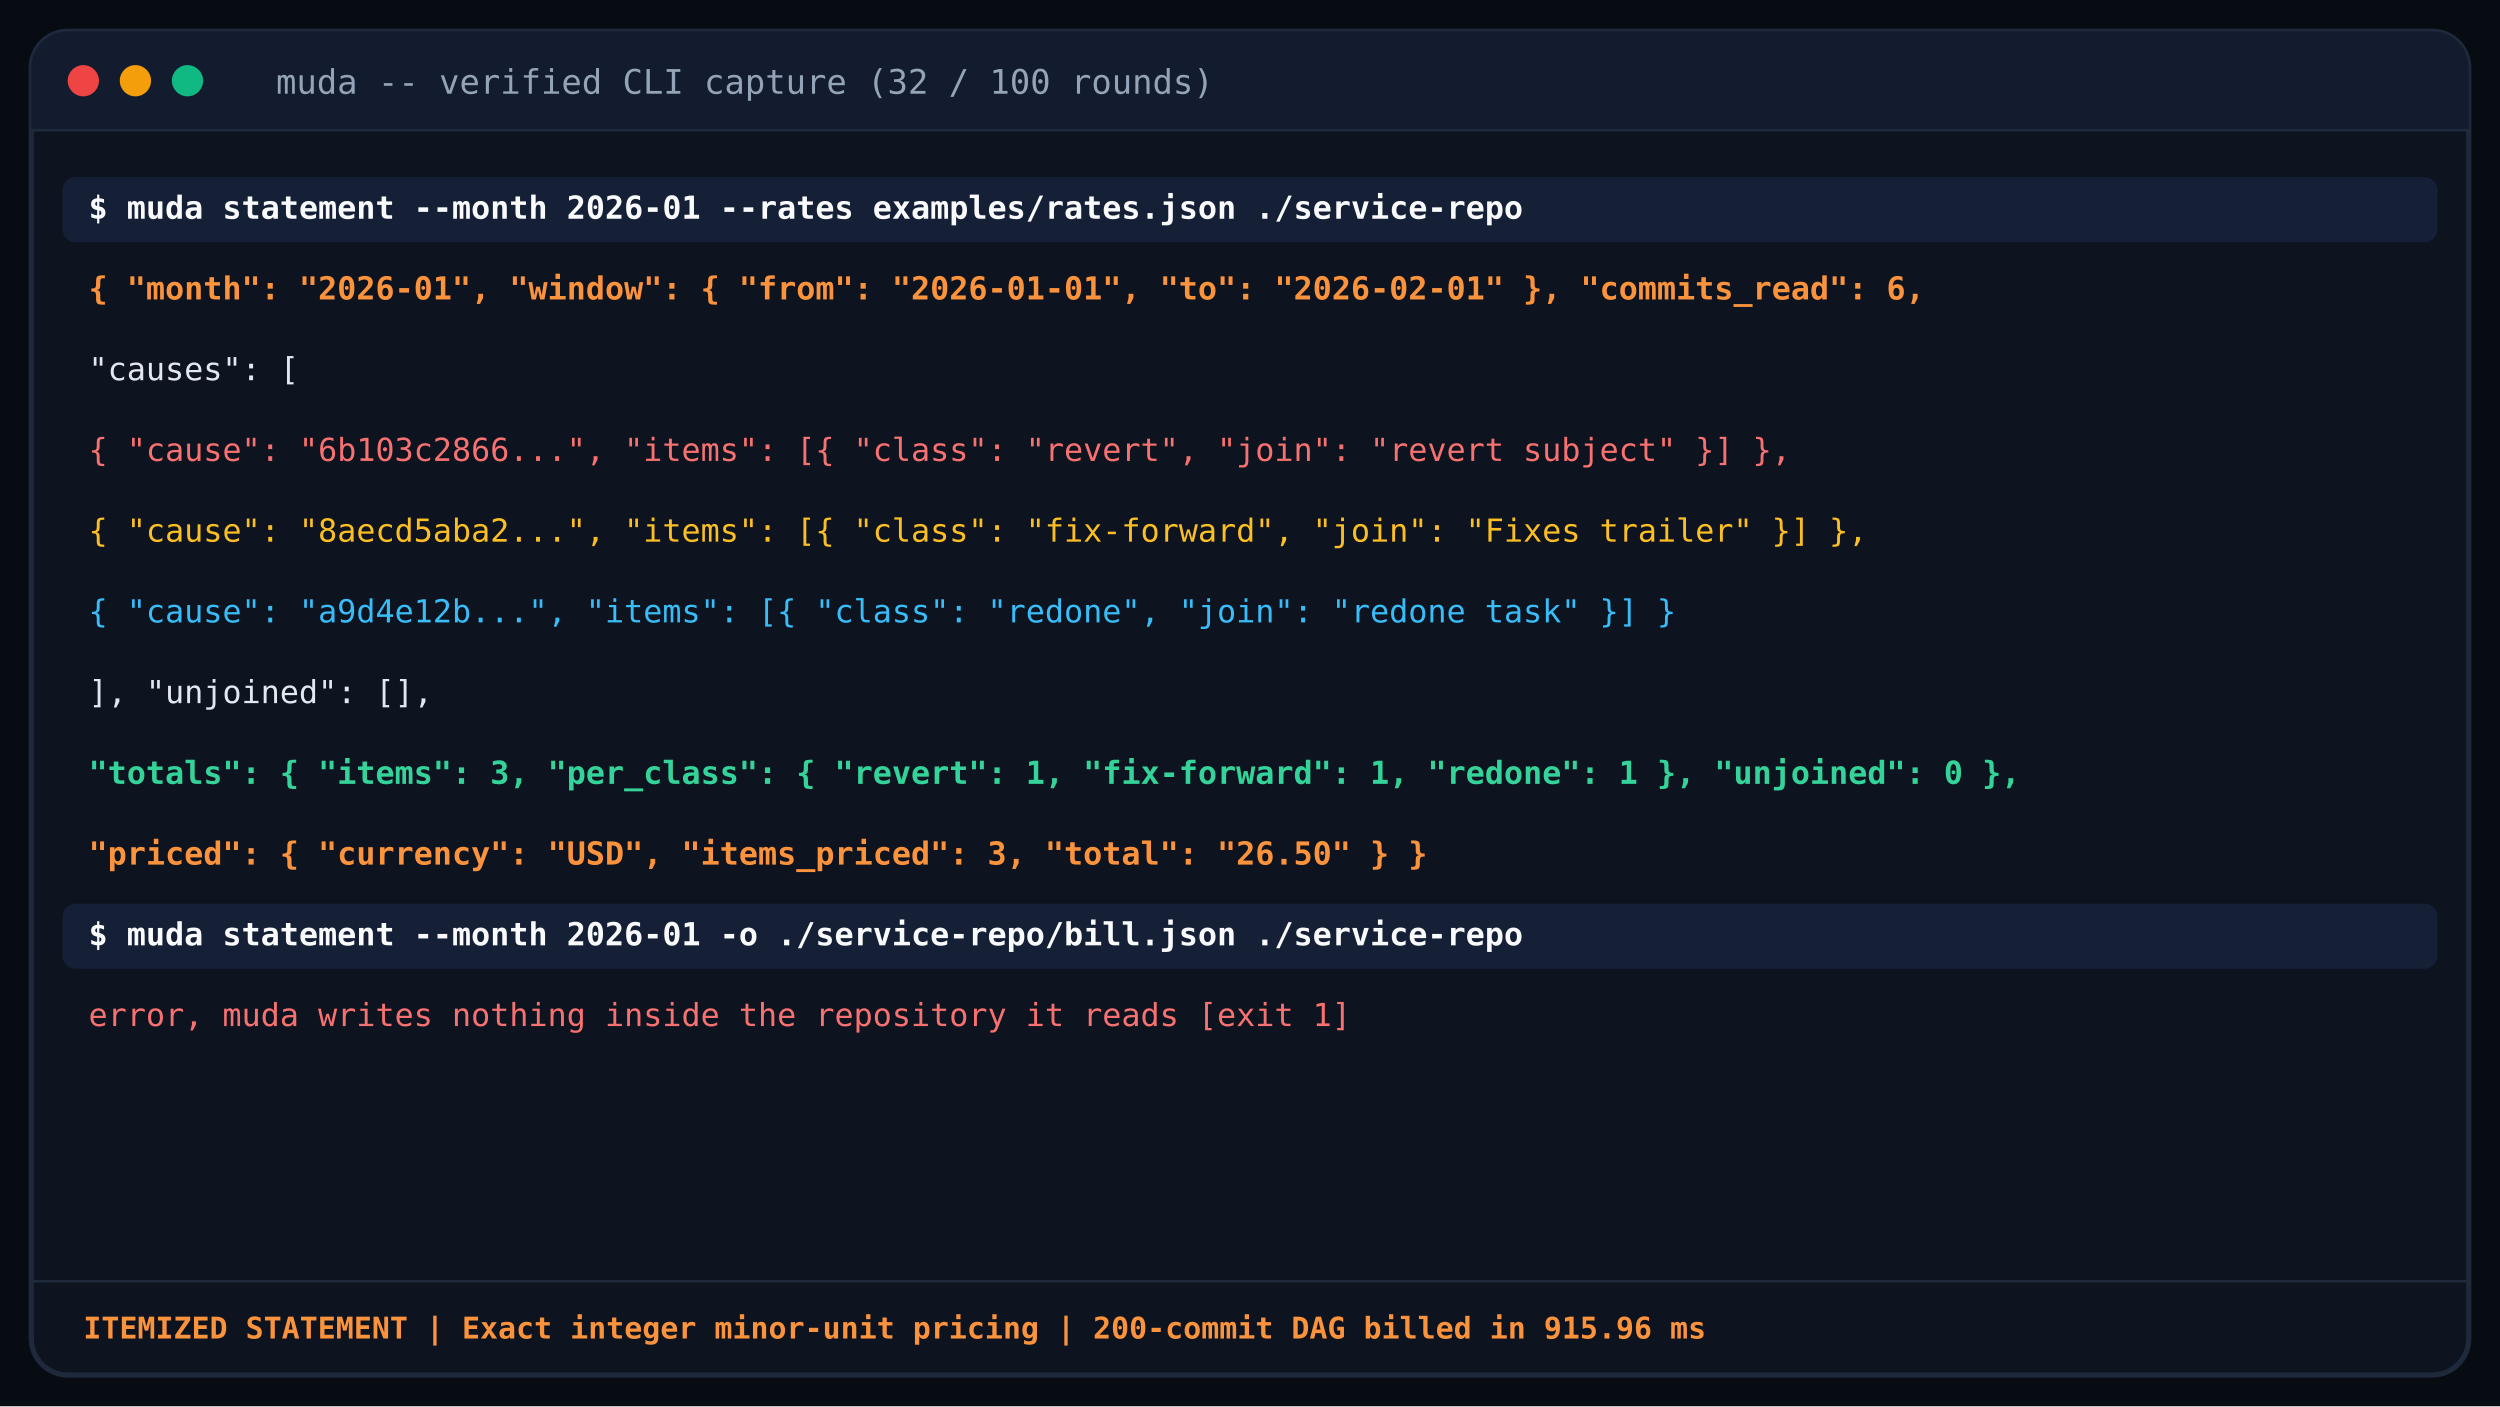
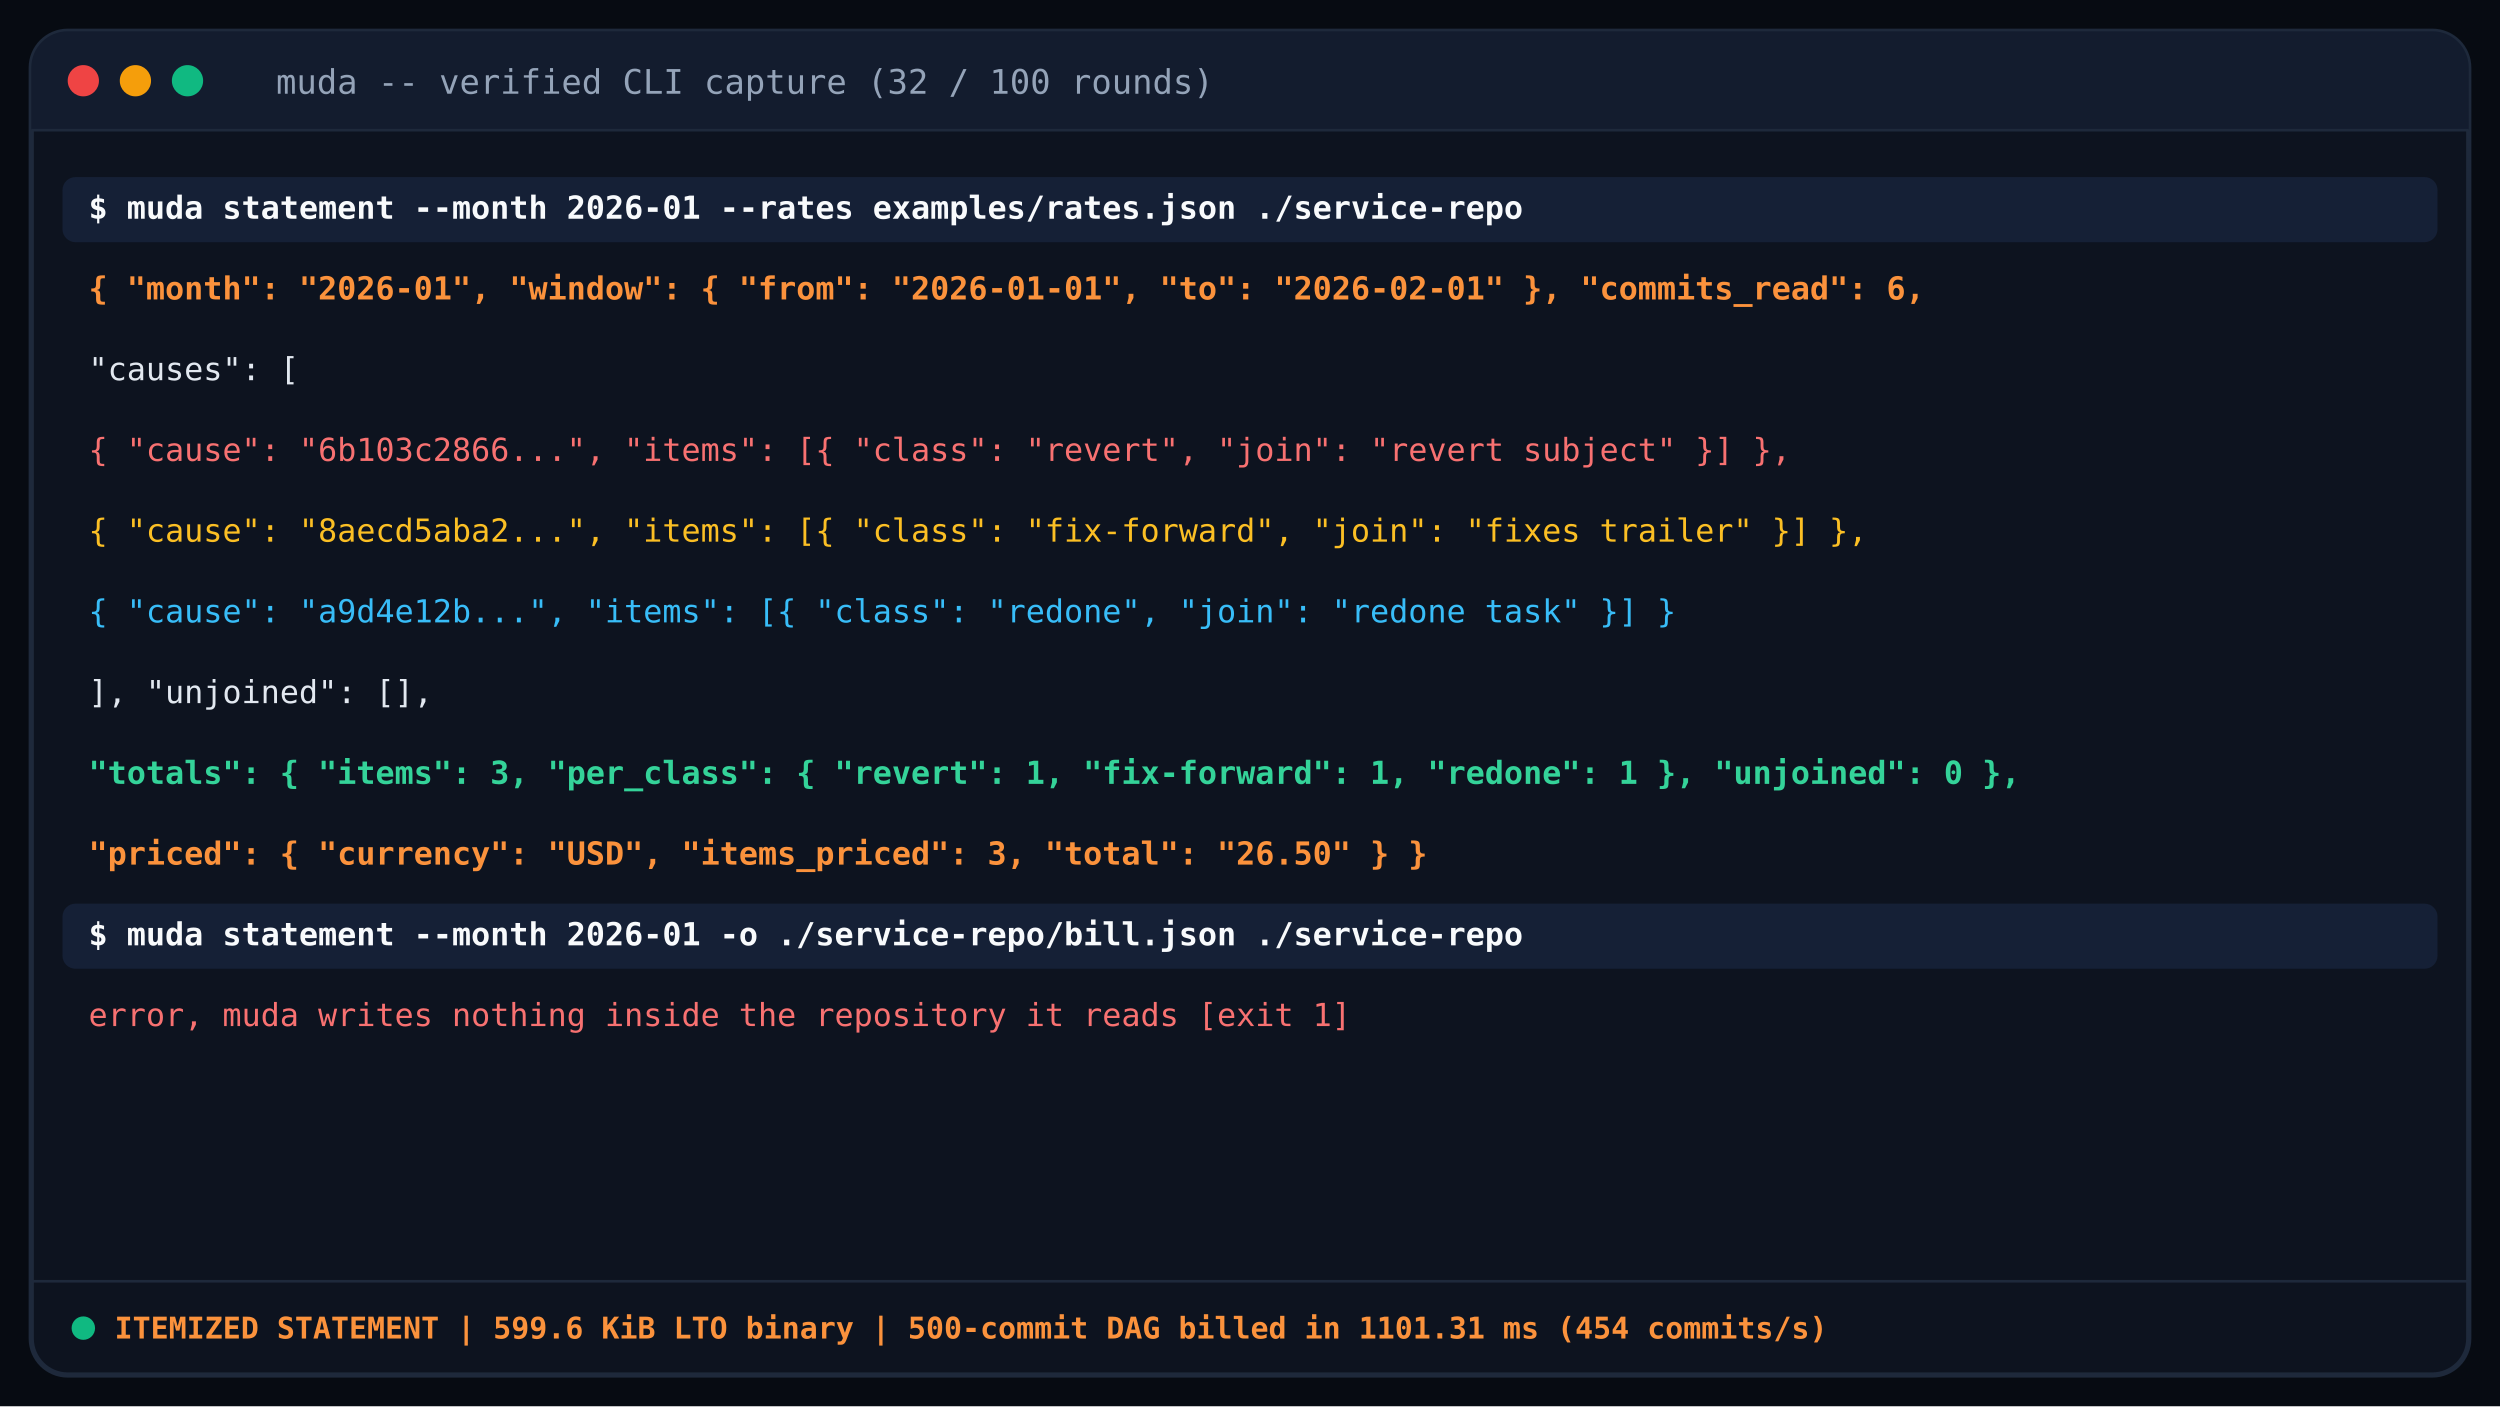
<svg xmlns="http://www.w3.org/2000/svg" viewBox="0 0 960 540" width="960" height="540" role="img" aria-label="muda terminal showcase">
  <rect width="960" height="540" fill="#070B12" />
  <rect x="12" y="12" width="936" height="516" rx="14" fill="#0D131F" stroke="#1E293B" stroke-width="2" />
  <path d="M 26 12 H 934 A 14 14 0 0 1 948 26 V 50 H 12 V 26 A 14 14 0 0 1 26 12 Z" fill="#131C2E" />
  <line x1="12" y1="50" x2="948" y2="50" stroke="#1E293B" stroke-width="1" />
  <circle cx="32" cy="31" r="6" fill="#EF4444" />
  <circle cx="52" cy="31" r="6" fill="#F59E0B" />
  <circle cx="72" cy="31" r="6" fill="#10B981" />
  <text x="106" y="36" font-family="ui-monospace, SFMono-Regular, Menlo, Consolas, monospace" font-size="13" fill="#94A3B8">muda  --  verified CLI capture  (32 / 100 rounds)</text>
  <rect x="24" y="68" width="912" height="25" rx="5" fill="#152036" />
  <text x="34" y="84" font-family="ui-monospace, SFMono-Regular, Menlo, Consolas, monospace" font-size="12.2" font-weight="600" fill="#F8FAFC">$ muda statement --month 2026-01 --rates examples/rates.json ./service-repo</text>
  <text x="34" y="115" font-family="ui-monospace, SFMono-Regular, Menlo, Consolas, monospace" font-size="12.2" font-weight="600" fill="#FB923C">{ "month": "2026-01", "window": { "from": "2026-01-01", "to": "2026-02-01" }, "commits_read": 6,</text>
  <text x="34" y="146" font-family="ui-monospace, SFMono-Regular, Menlo, Consolas, monospace" font-size="12.2" fill="#E2E8F0">  "causes": [</text>
  <text x="34" y="177" font-family="ui-monospace, SFMono-Regular, Menlo, Consolas, monospace" font-size="12.2" fill="#F87171">    { "cause": "6b103c2866...", "items": [{ "class": "revert",      "join": "revert subject" }] },</text>
-   <text x="34" y="208" font-family="ui-monospace, SFMono-Regular, Menlo, Consolas, monospace" font-size="12.2" fill="#FBBF24">    { "cause": "8aecd5aba2...", "items": [{ "class": "fix-forward", "join": "Fixes trailer"  }] },</text>
+   <text x="34" y="208" font-family="ui-monospace, SFMono-Regular, Menlo, Consolas, monospace" font-size="12.2" fill="#FBBF24">    { "cause": "8aecd5aba2...", "items": [{ "class": "fix-forward", "join": "fixes trailer"  }] },</text>
  <text x="34" y="239" font-family="ui-monospace, SFMono-Regular, Menlo, Consolas, monospace" font-size="12.2" fill="#38BDF8">    { "cause": "a9d4e12b...",   "items": [{ "class": "redone",      "join": "redone task"    }] }</text>
  <text x="34" y="270" font-family="ui-monospace, SFMono-Regular, Menlo, Consolas, monospace" font-size="12.2" fill="#E2E8F0">  ], "unjoined": [],</text>
  <text x="34" y="301" font-family="ui-monospace, SFMono-Regular, Menlo, Consolas, monospace" font-size="12.2" font-weight="600" fill="#34D399">  "totals": { "items": 3, "per_class": { "revert": 1, "fix-forward": 1, "redone": 1 }, "unjoined": 0 },</text>
  <text x="34" y="332" font-family="ui-monospace, SFMono-Regular, Menlo, Consolas, monospace" font-size="12.2" font-weight="600" fill="#FB923C">  "priced": { "currency": "USD", "items_priced": 3, "total": "26.50" } }</text>
  <rect x="24" y="347" width="912" height="25" rx="5" fill="#152036" />
  <text x="34" y="363" font-family="ui-monospace, SFMono-Regular, Menlo, Consolas, monospace" font-size="12.2" font-weight="600" fill="#F8FAFC">$ muda statement --month 2026-01 -o ./service-repo/bill.json ./service-repo</text>
  <text x="34" y="394" font-family="ui-monospace, SFMono-Regular, Menlo, Consolas, monospace" font-size="12.2" fill="#F87171">error, muda writes nothing inside the repository it reads   [exit 1]</text>
  <line x1="12" y1="492" x2="948" y2="492" stroke="#1E293B" stroke-width="1" />
-   <text x="32" y="514" font-family="ui-monospace, SFMono-Regular, Menlo, Consolas, monospace" font-size="11.5" font-weight="600" fill="#FB923C">ITEMIZED STATEMENT  |  Exact integer minor-unit pricing  |  200-commit DAG billed in 915.96 ms</text>
+   <circle cx="32" cy="510" r="4.5" fill="#10B981" />
+   <text x="44" y="514" font-family="ui-monospace, SFMono-Regular, Menlo, Consolas, monospace" font-size="11.5" font-weight="600" fill="#FB923C">ITEMIZED STATEMENT  |  599.6 KiB LTO binary  |  500-commit DAG billed in 1101.31 ms (454 commits/s)</text>
</svg>
